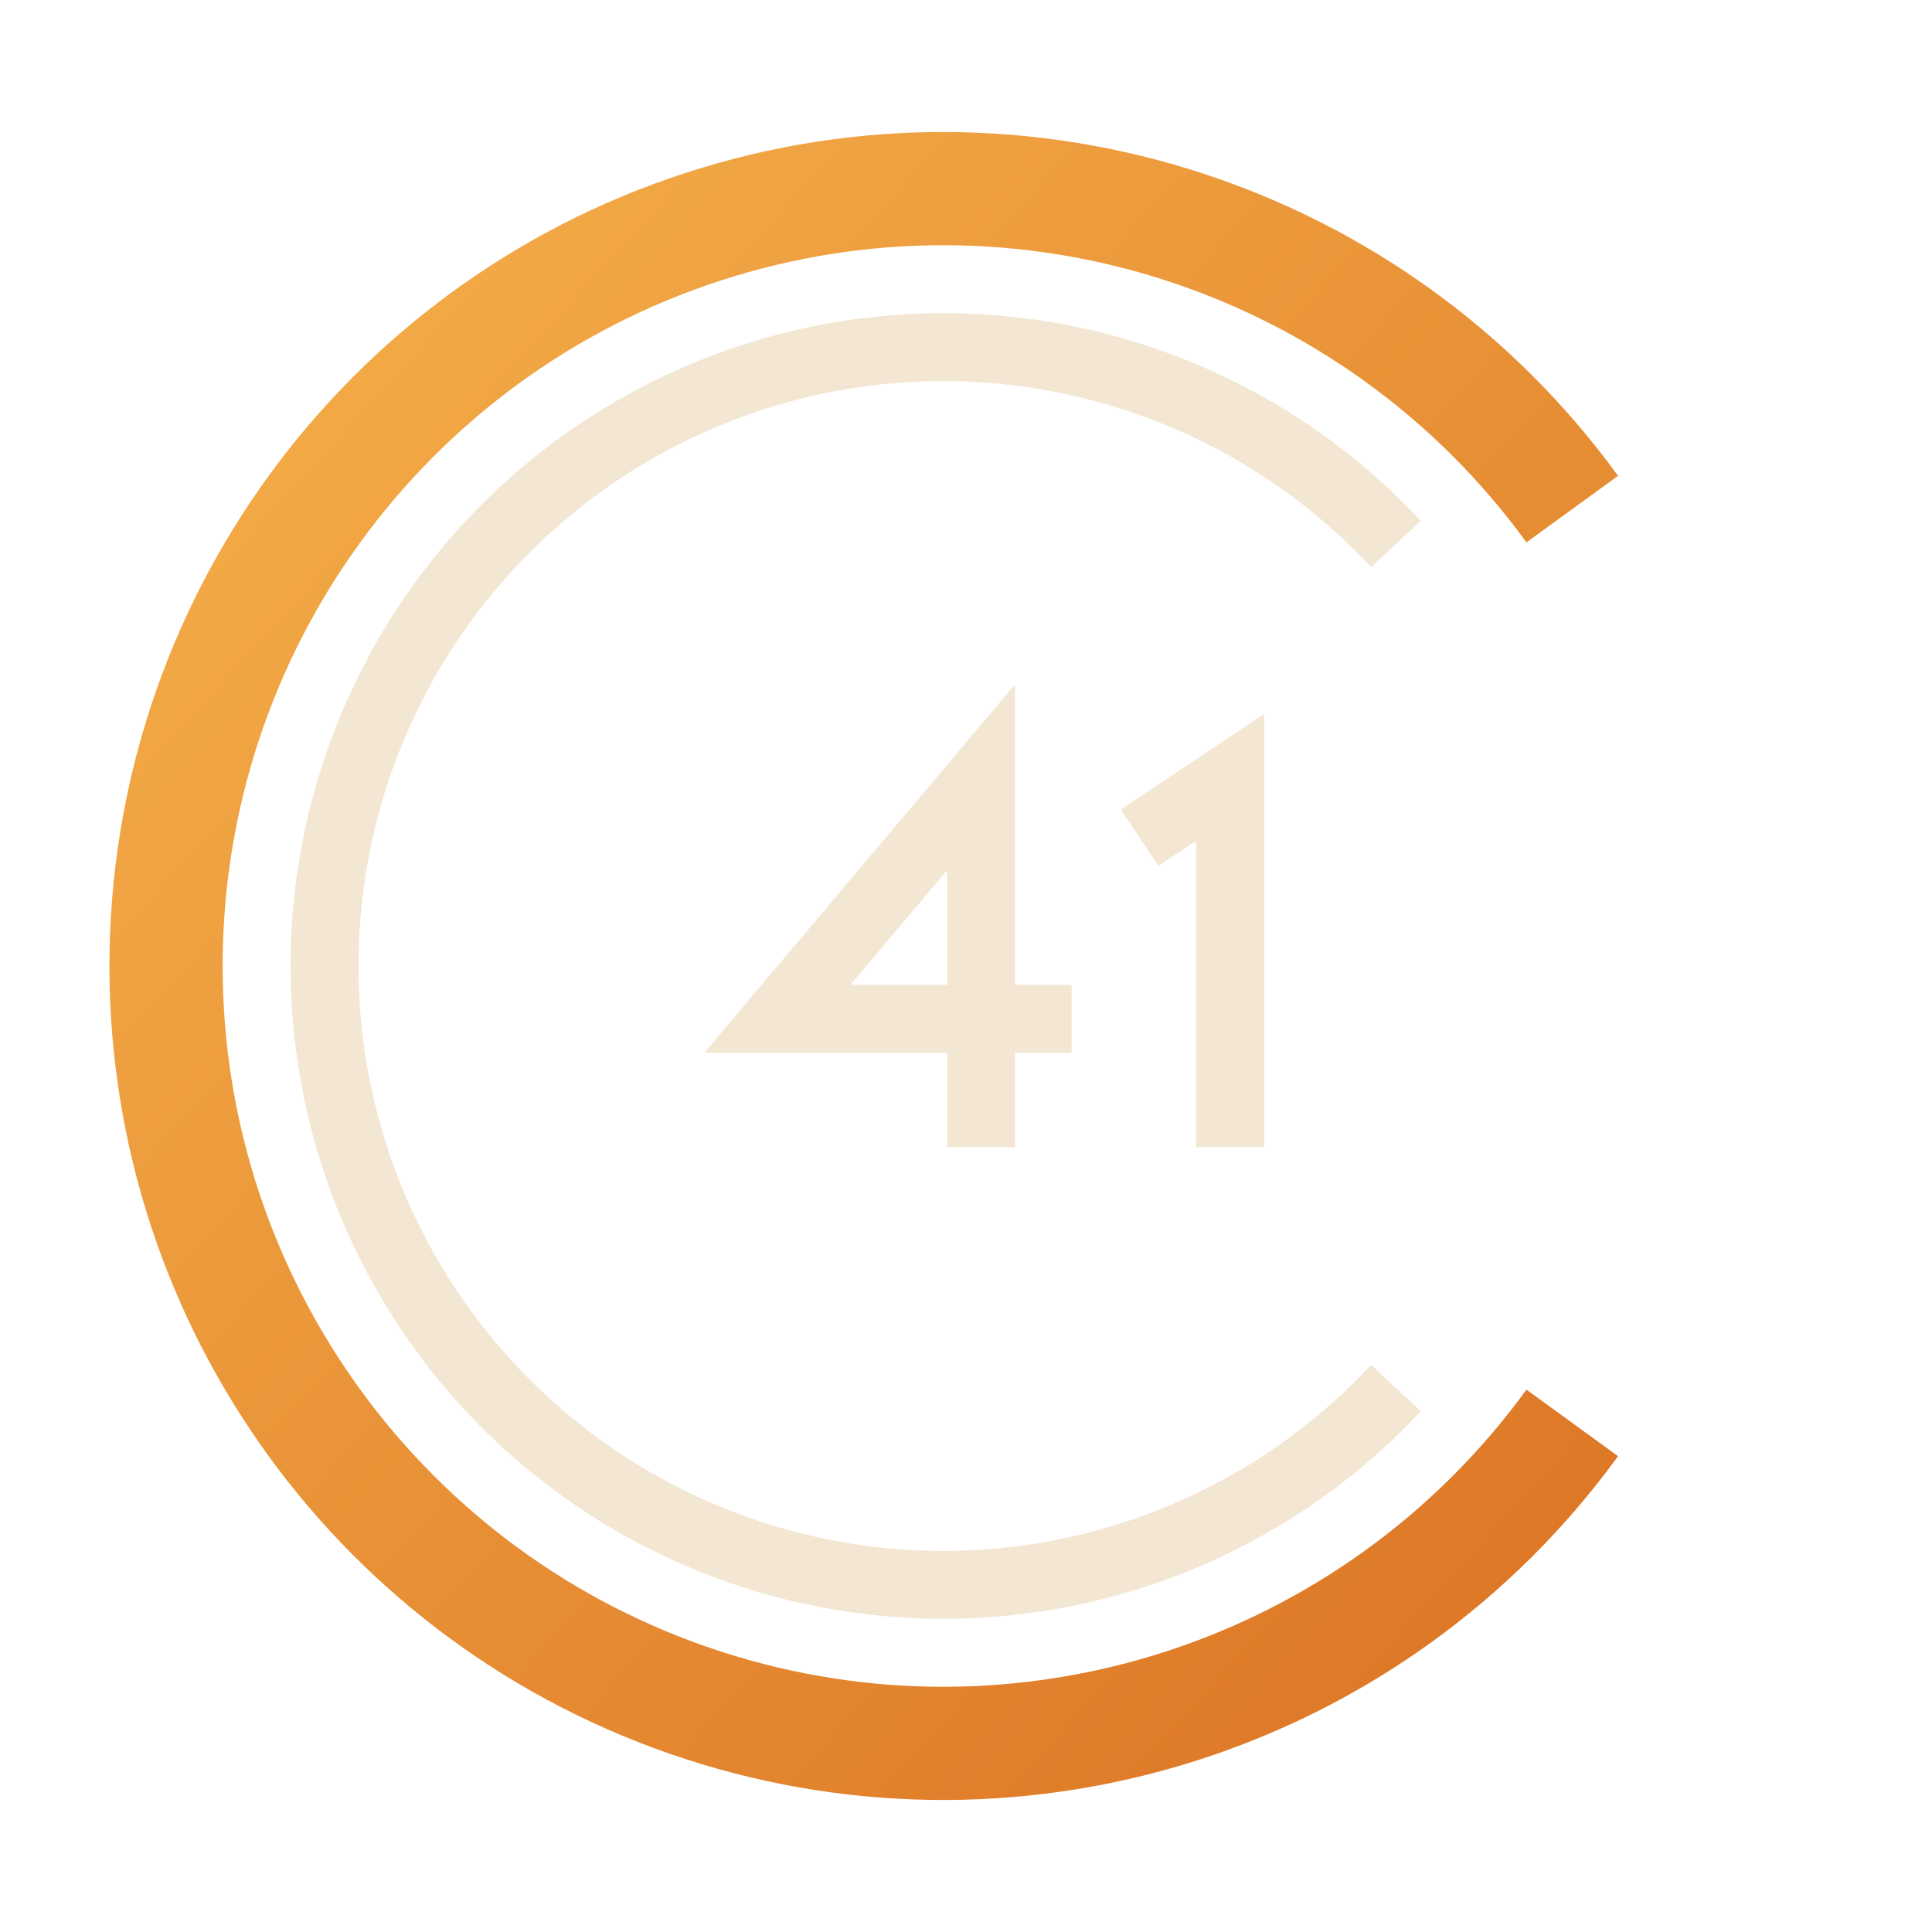
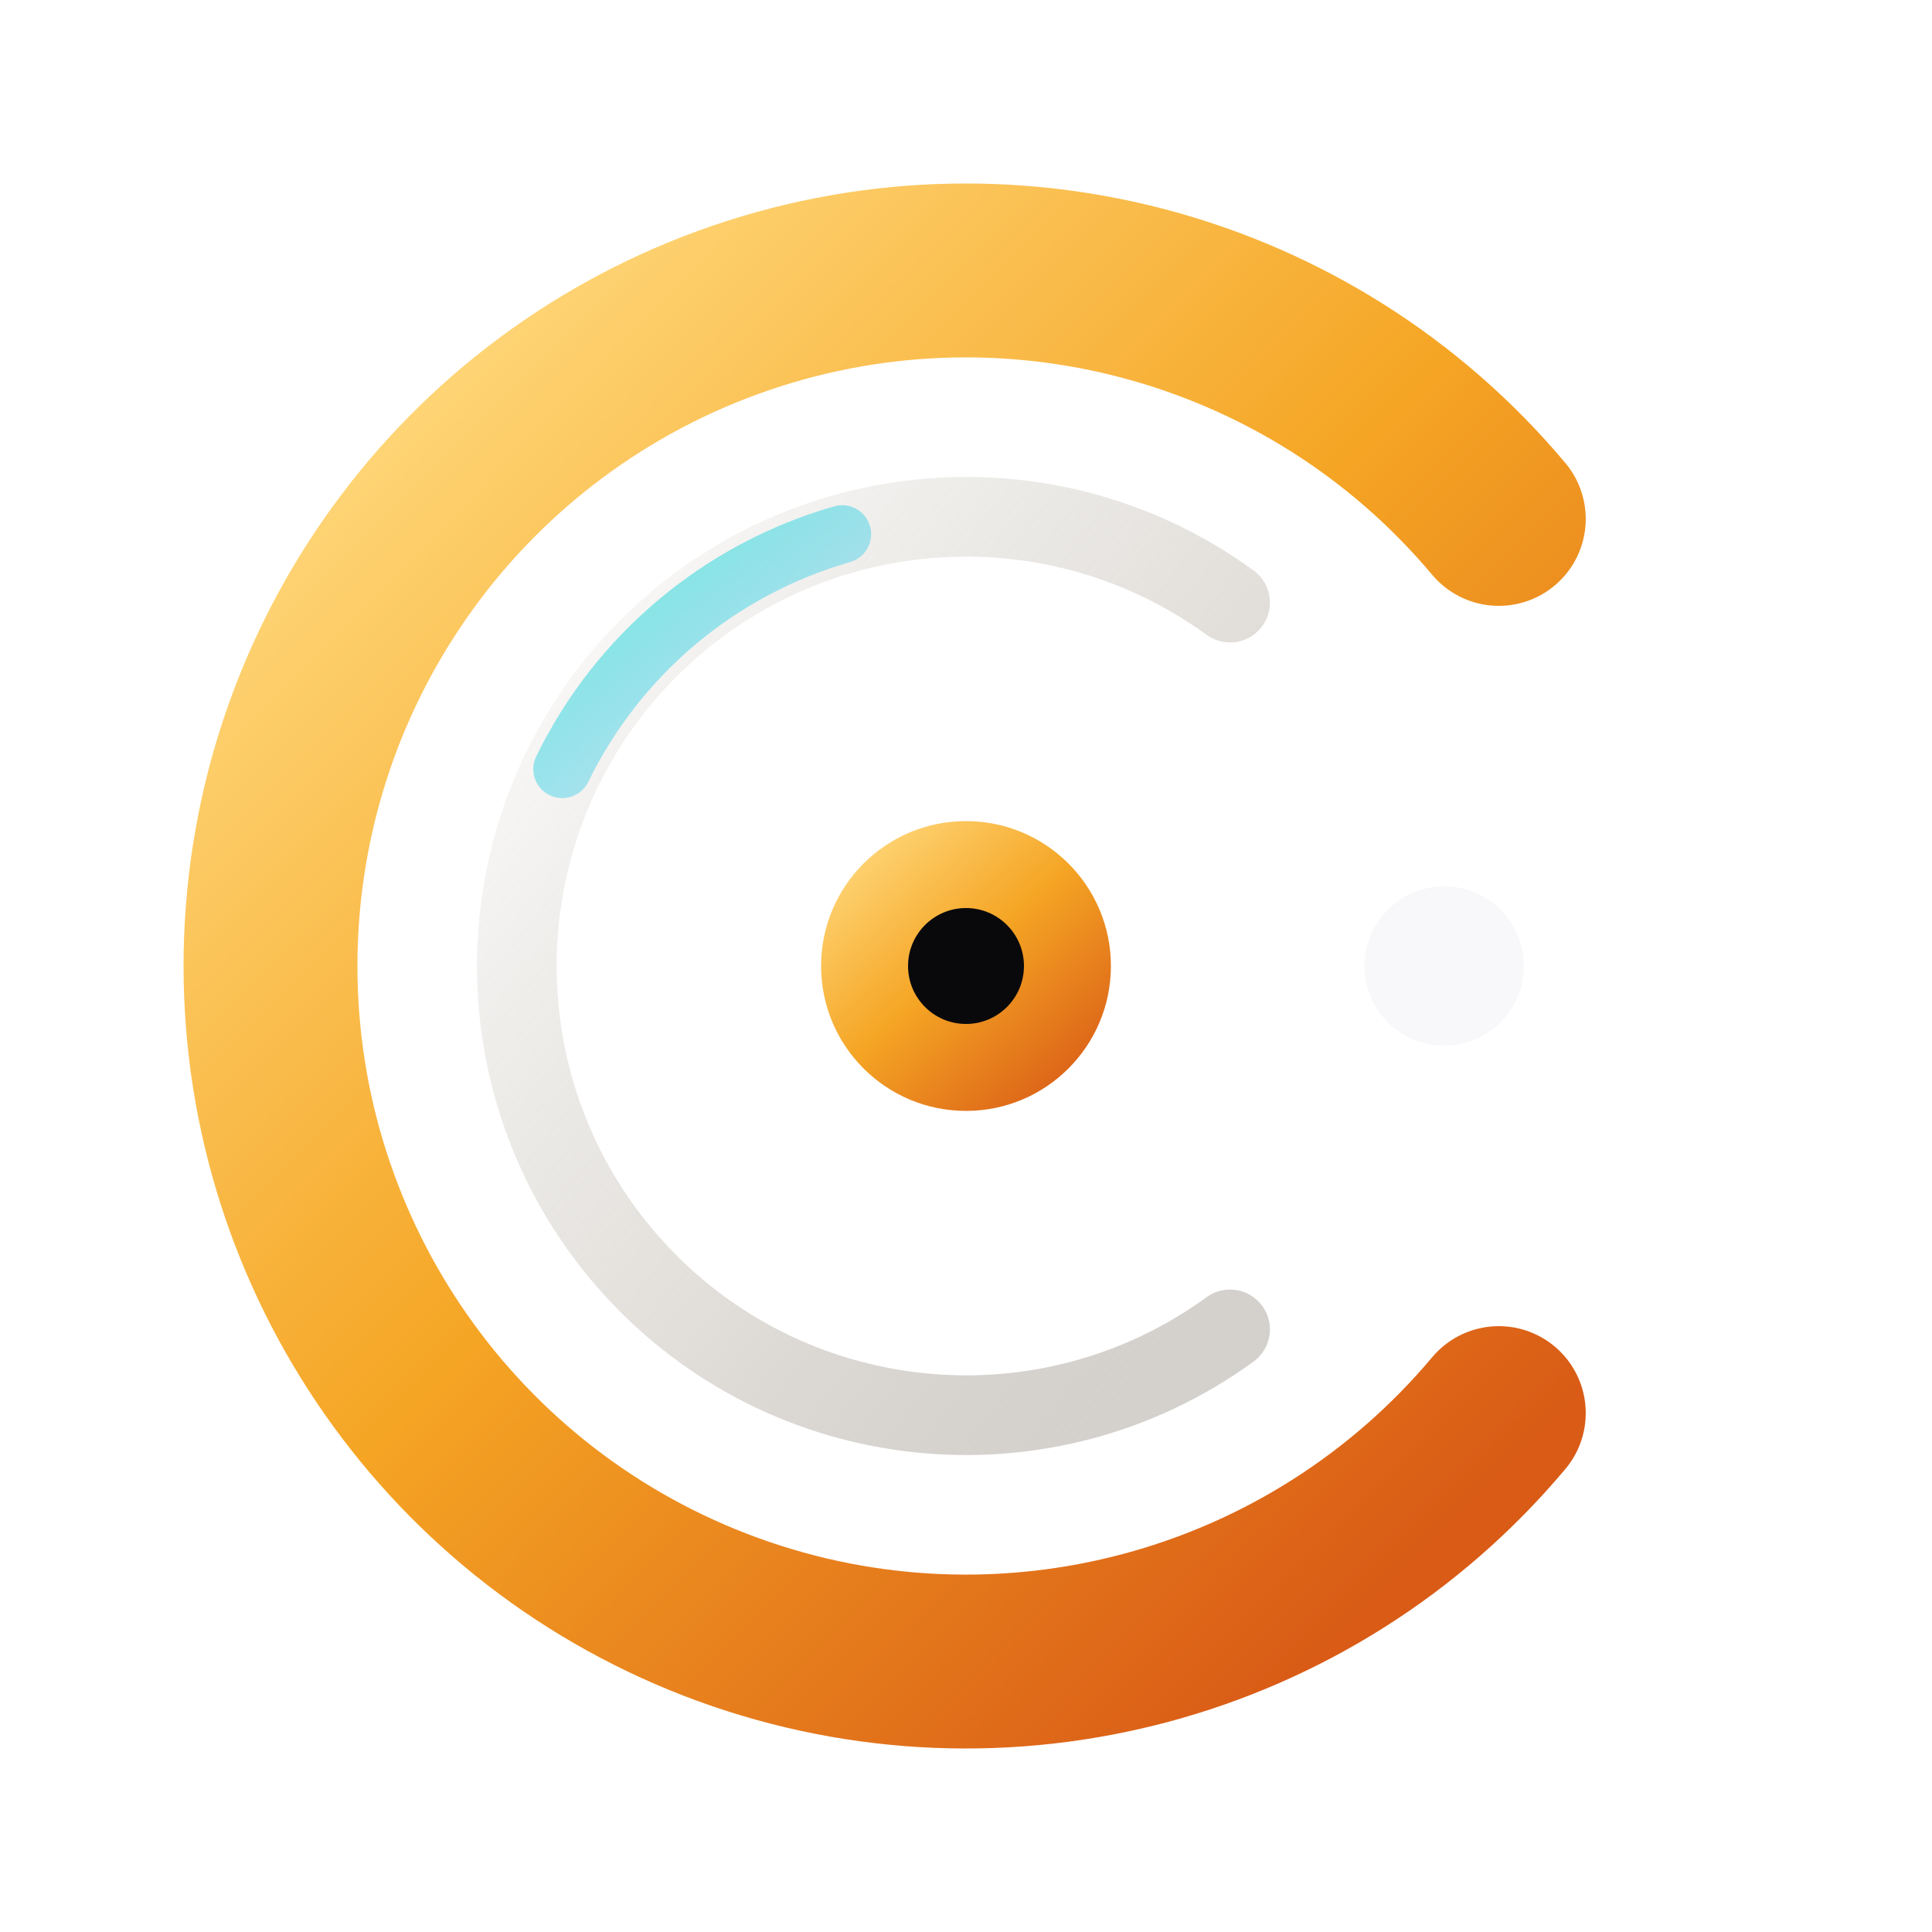
<svg xmlns="http://www.w3.org/2000/svg" viewBox="0 0 512 512" width="512" height="512">
  <defs>
-     <linearGradient id="c41-amber" x1="0" y1="0" x2="1" y2="1">
-       <stop offset="0" stop-color="#f5b04a" />
-       <stop offset="1" stop-color="#dc7424" />
+     <linearGradient id="c41-bg-s" x1="0" y1="0" x2="1" y2="1">
+       <stop offset="0%" stop-color="#19191d" />
+       <stop offset="55%" stop-color="#0d0d10" />
+       <stop offset="100%" stop-color="#060608" />
    </linearGradient>
+     <linearGradient id="c41-gold-s" x1="0.1" y1="0.05" x2="0.9" y2="0.95">
+       <stop offset="0%" stop-color="#ffd97d" />
+       <stop offset="48%" stop-color="#f5a524" />
+       <stop offset="100%" stop-color="#d95b16" />
+     </linearGradient>
+     <linearGradient id="c41-glass-s" x1="0" y1="0" x2="1" y2="1">
+       <stop offset="0%" stop-color="#ffffff" stop-opacity="0.92" />
+       <stop offset="55%" stop-color="#d8d4ce" stop-opacity="0.72" />
+       <stop offset="100%" stop-color="#9e9890" stop-opacity="0.45" />
+     </linearGradient>
+     <linearGradient id="c41-coat-s" x1="0" y1="0" x2="1" y2="1">
+       <stop offset="0%" stop-color="#5eead4" stop-opacity="0.9" />
+       <stop offset="100%" stop-color="#38bdf8" stop-opacity="0.15" />
+     </linearGradient>
+     <radialGradient id="c41-glow-s" cx="0.48" cy="0.46" r="0.52">
+       <stop offset="0%" stop-color="#f5a524" stop-opacity="0.22" />
+       <stop offset="60%" stop-color="#f5a524" stop-opacity="0.05" />
+       <stop offset="100%" stop-color="#f5a524" stop-opacity="0" />
+     </radialGradient>
  </defs>
-   <g transform="translate(256 256) scale(1) translate(-256 -256)" fill="none" stroke-linecap="butt">
-     <path d="M416.66 377.08 A206 206 0 1 1 416.66 134.92" stroke="url(#c41-amber)" stroke-width="30" />
-     <path d="M369.94 367.85 A164 164 0 1 1 369.94 144.15" stroke="#f3e7d3" stroke-width="18" />
-     <g stroke="#f3e7d3" stroke-width="18" stroke-linejoin="miter" stroke-miterlimit="10">
-       <path d="M260 304 V206 L206 270 H284" stroke-linecap="butt" />
-       <path d="M302 222 L326 206 V304" stroke-linecap="butt" />
-     </g>
+   <g transform="translate(256 256) scale(0.96) translate(-256 -256)">
+     <circle cx="256" cy="256" r="192" fill="none" stroke="rgba(255,255,255,0.08)" stroke-width="14" />
+     <path d="M403.08 379.42 A192 192 0 1 1 403.08 132.58" fill="none" stroke="url(#c41-gold-s)" stroke-width="48" stroke-linecap="round" />
+     <path d="M328.89 356.32 A124 124 0 1 1 328.89 155.68" fill="none" stroke="url(#c41-glass-s)" stroke-width="22" stroke-linecap="round" />
+     <path d="M144.55 201.64 A124 124 0 0 1 221.82 136.8" fill="none" stroke="url(#c41-coat-s)" stroke-width="16" stroke-linecap="round" />
+     <circle cx="256" cy="256" r="40" fill="url(#c41-gold-s)" />
+     <circle cx="256" cy="256" r="16" fill="#09090b" />
+     <circle cx="388" cy="256" r="22" fill="#f8f8fa" />
  </g>
</svg>
